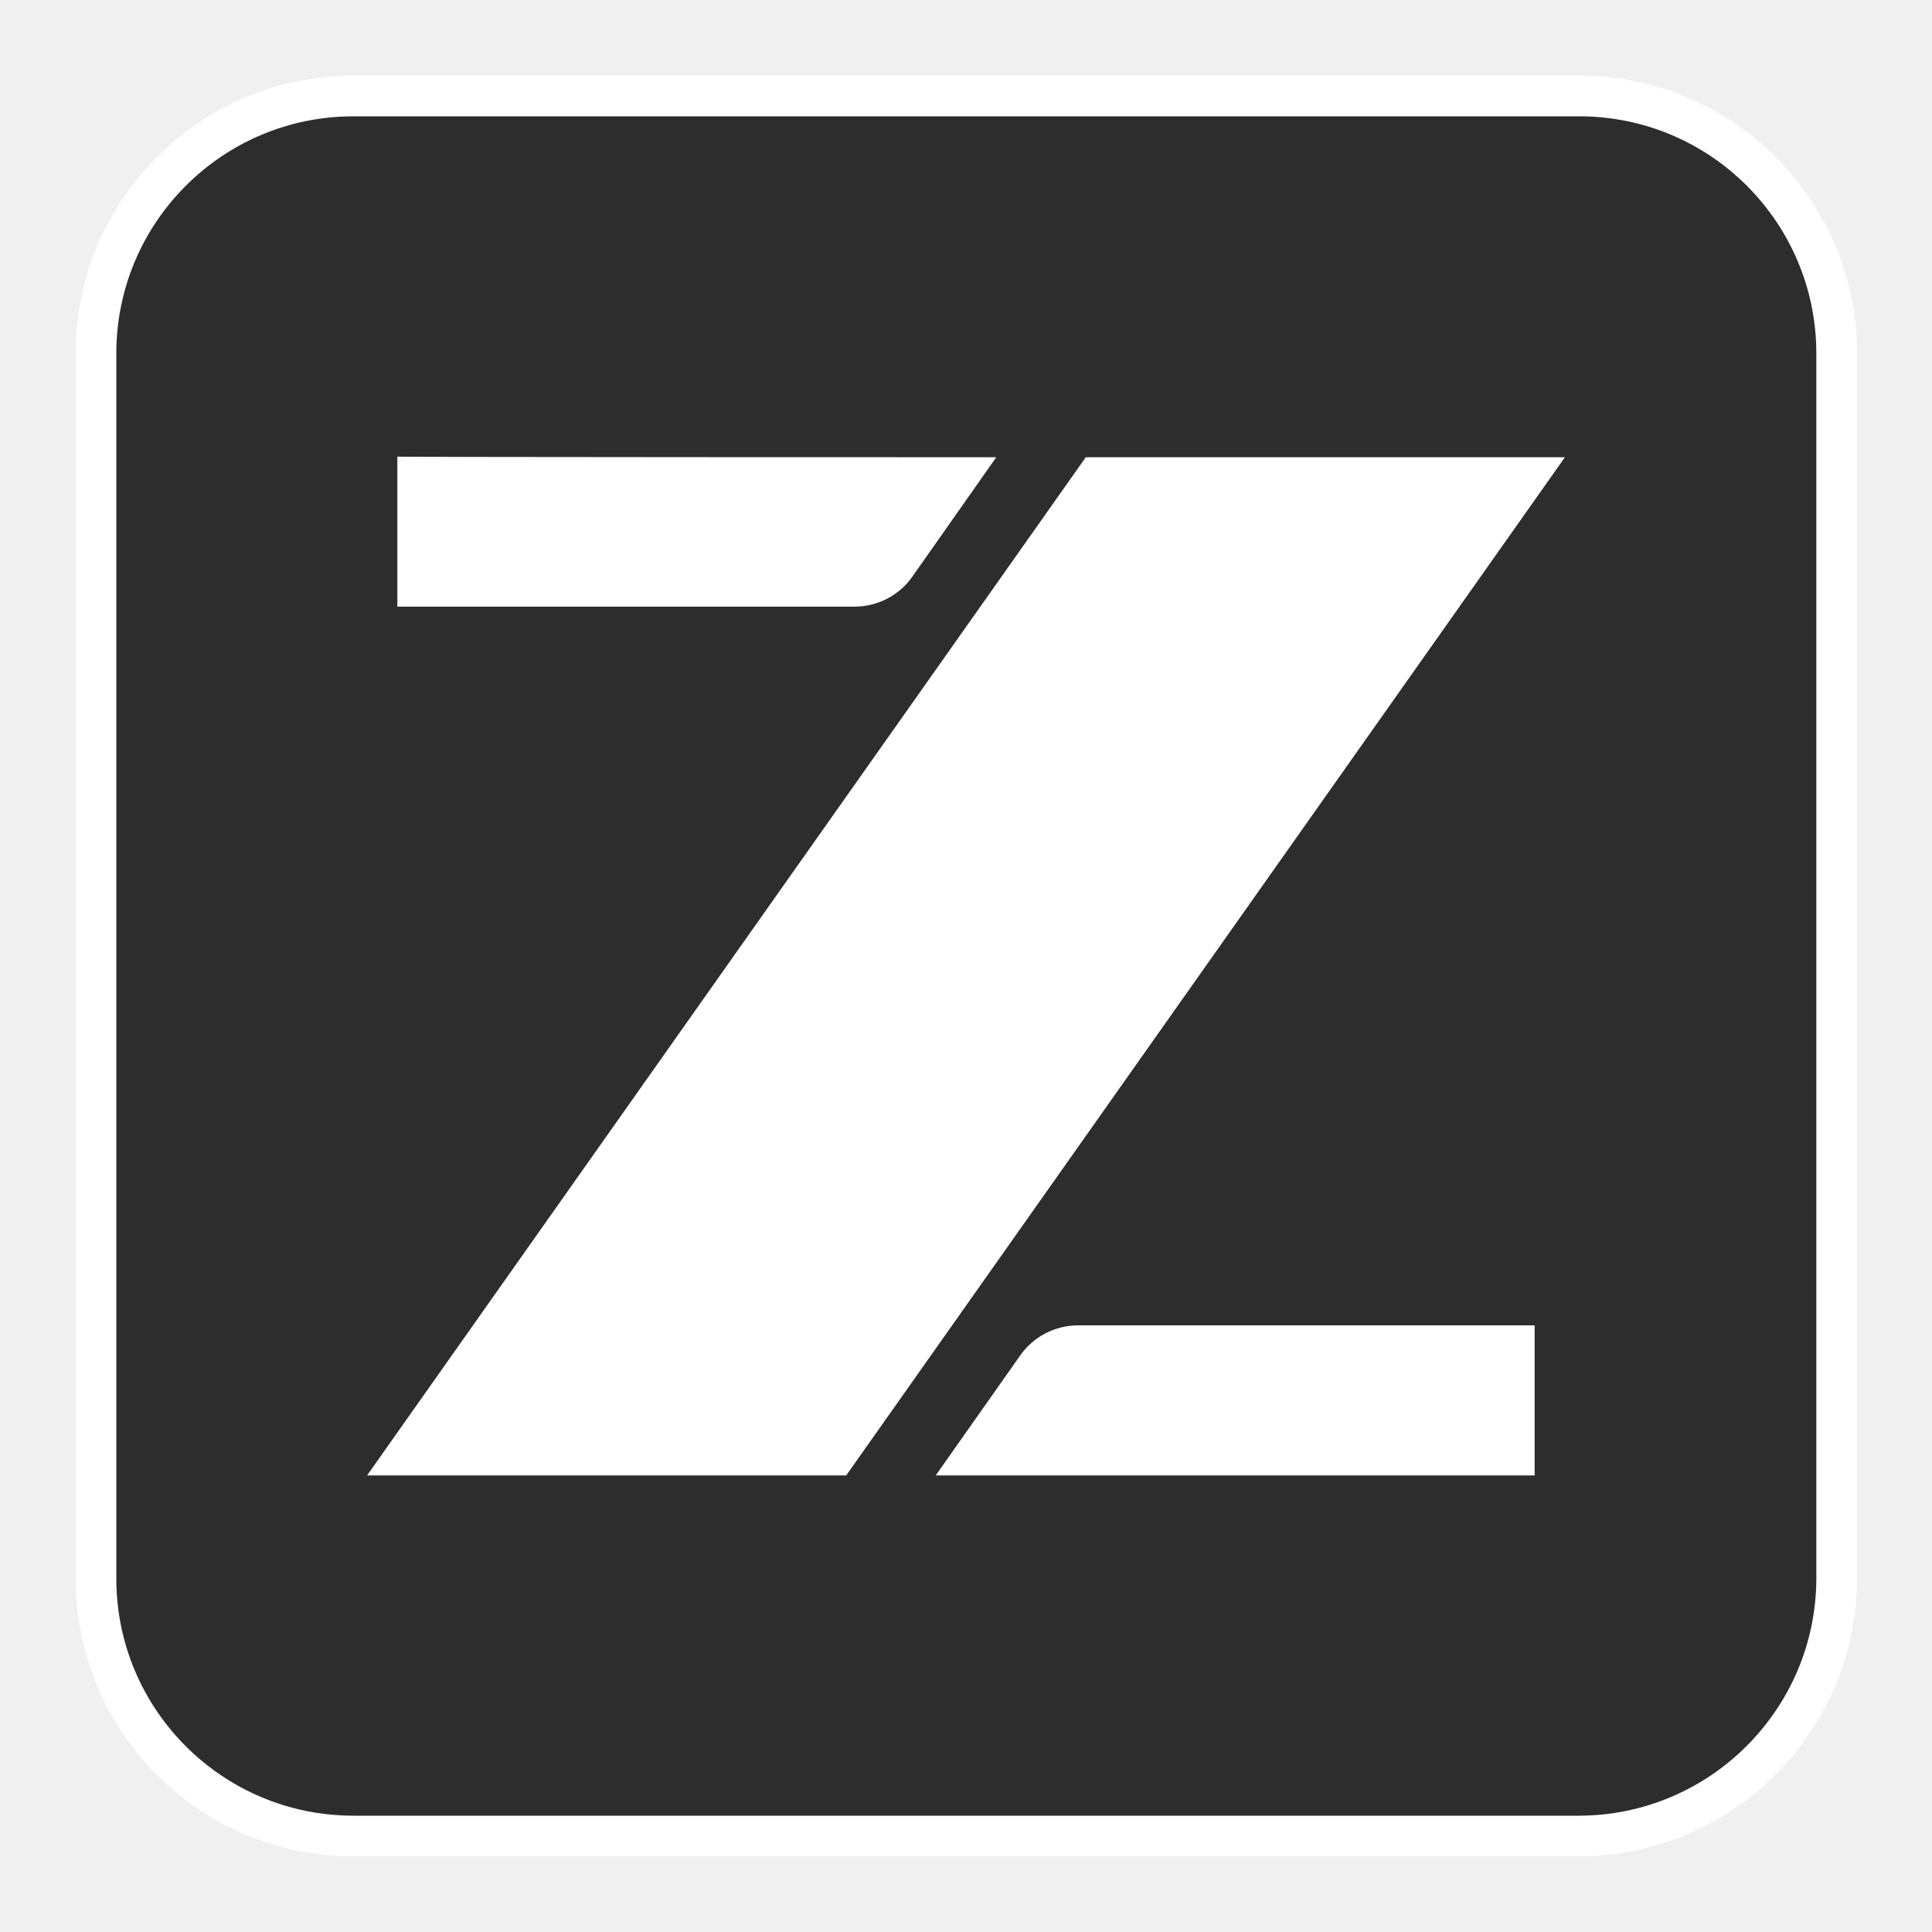
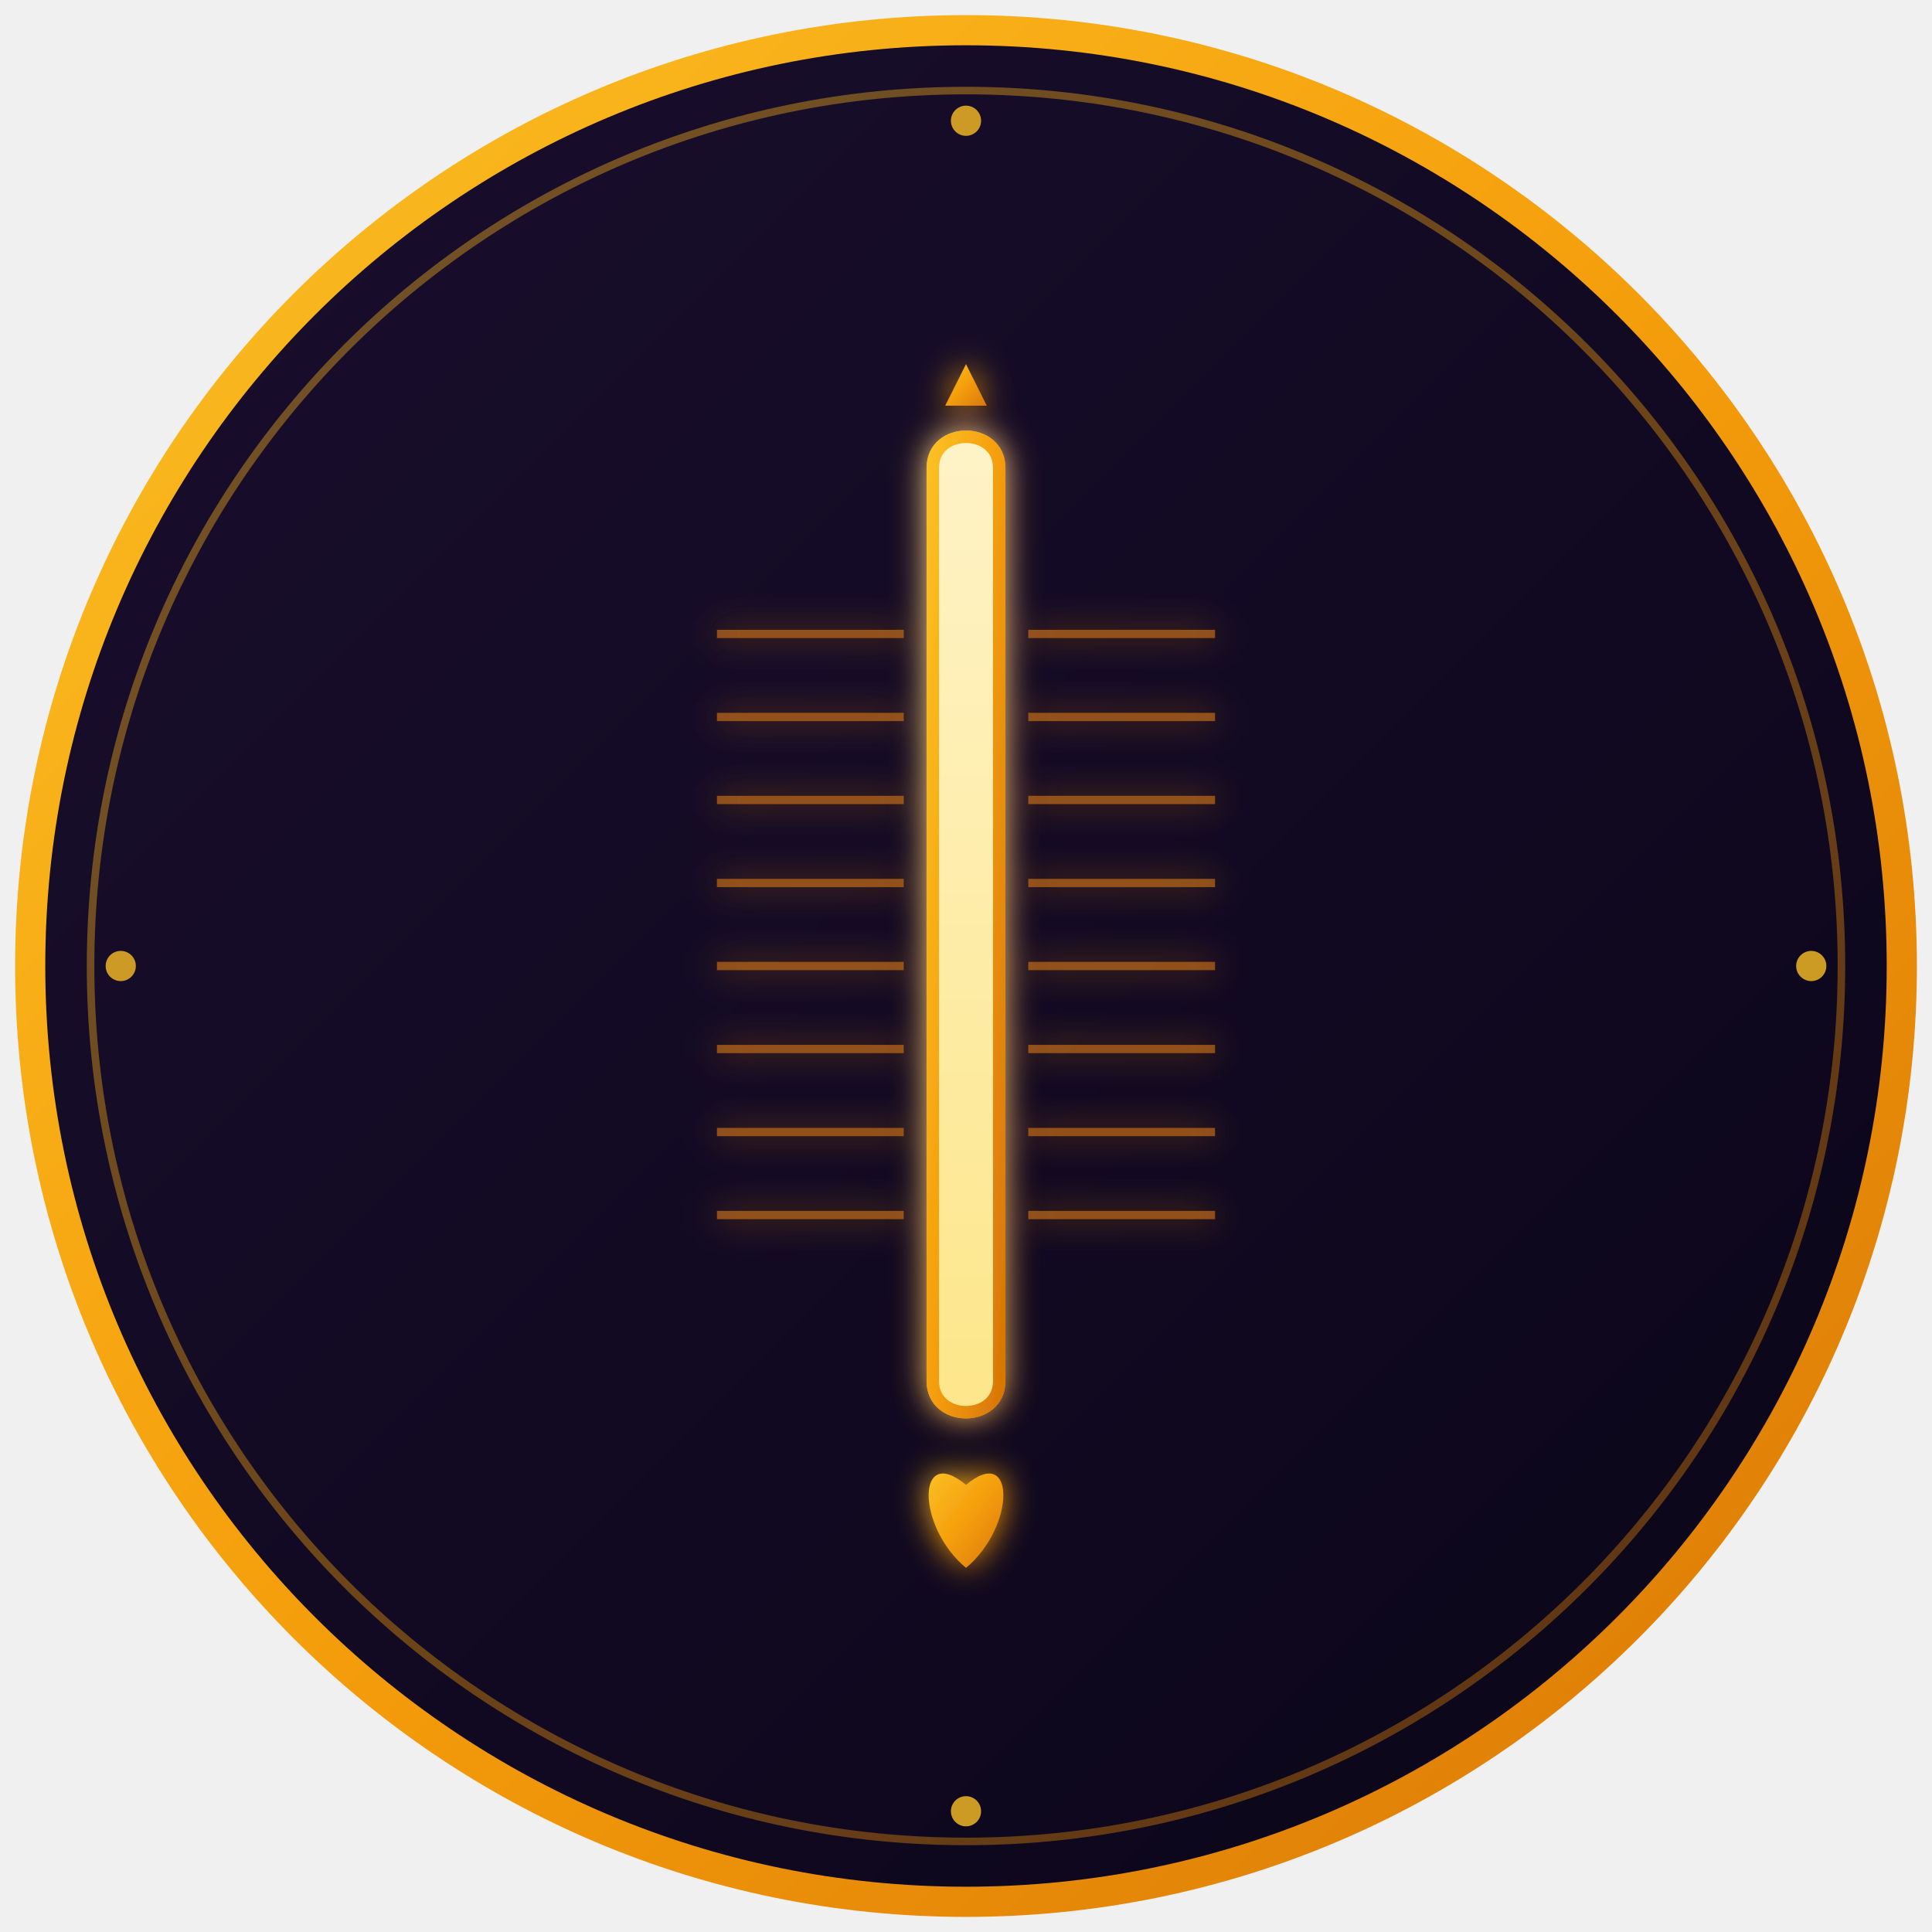
- <svg xmlns="http://www.w3.org/2000/svg" version="1.1" x="0px" y="0px" viewBox="0 0 30 30" style="enable-background:new 0 0 30 30;" xml:space="preserve">
+ <svg xmlns="http://www.w3.org/2000/svg" viewBox="0 0 512 512" width="512" height="512">
  <defs>
-     <style type="text/css">
-     .st194{fill:#2D2D2D;stroke:#FFFFFF;stroke-width:0.632;stroke-miterlimit:10;}
-     .st23{fill:#FFFFFF;}
- 
-     .z-breathe {
-       animation: breathe 2.5s ease-in-out infinite;
-     }
- 
-     @keyframes breathe {
-       0%, 100% { opacity: 0.7; }
-       50% { opacity: 1; }
-     }
-   </style>
+     <linearGradient id="bgGrad" x1="0%" y1="0%" x2="100%" y2="100%">
+       <stop offset="0%" style="stop-color:#1a0f2e" />
+       <stop offset="100%" style="stop-color:#0a0518" />
+     </linearGradient>
+     <linearGradient id="goldGrad" x1="0%" y1="0%" x2="100%" y2="100%">
+       <stop offset="0%" style="stop-color:#fbbf24" />
+       <stop offset="50%" style="stop-color:#f59e0b" />
+       <stop offset="100%" style="stop-color:#d97706" />
+     </linearGradient>
+     <linearGradient id="pageGrad" x1="0%" y1="0%" x2="0%" y2="100%">
+       <stop offset="0%" style="stop-color:#fef3c7" />
+       <stop offset="100%" style="stop-color:#fde68a" />
+     </linearGradient>
+     <filter id="glow">
+       <feGaussianBlur stdDeviation="4" result="coloredBlur" />
+       <feMerge>
+         <feMergeNode in="coloredBlur" />
+         <feMergeNode in="SourceGraphic" />
+       </feMerge>
+     </filter>
  </defs>
-   <g>
-     <path class="st194" d="M24.51,28.51H5.49c-2.21,0-4-1.79-4-4V5.49c0-2.21,1.79-4,4-4h19.03c2.21,0,4,1.79,4,4v19.03     C28.51,26.72,26.72,28.51,24.51,28.51z" />
-     <g class="z-breathe">
-       <path class="st23" d="M15.47,7.1l-1.3,1.85c-0.2,0.29-0.54,0.47-0.9,0.47h-7.1V7.09C6.16,7.1,15.47,7.1,15.47,7.1z" />
-       <polygon class="st23" points="24.3,7.1 13.14,22.91 5.7,22.91 16.86,7.1" />
-       <path class="st23" d="M14.53,22.91l1.31-1.86c0.2-0.29,0.54-0.47,0.9-0.47h7.09v2.33H14.53z" />
-     </g>
+   <circle cx="256" cy="256" r="248" fill="url(#bgGrad)" stroke="url(#goldGrad)" stroke-width="8" />
+   <circle cx="256" cy="256" r="232" fill="none" stroke="url(#goldGrad)" stroke-width="2" opacity="0.4" />
+   <g transform="translate(256, 256) scale(1.1)" filter="url(#glow)">
+     <path d="M-8,-120 C-8,-130 8,-130 8,-120 L8,100 C8,110 -8,110 -8,100 Z" fill="url(#pageGrad)" stroke="url(#goldGrad)" stroke-width="3" />
+     <path d="M8,-120 C8,-130 -8,-130 -8,-120 L-8,100 C-8,110 8,110 8,100 Z" fill="url(#pageGrad)" stroke="url(#goldGrad)" stroke-width="3" />
+     <line x1="0" y1="-125" x2="0" y2="105" stroke="url(#goldGrad)" stroke-width="4" />
+     <line x1="-60" y1="-80" x2="-15" y2="-80" stroke="#d97706" stroke-width="2" opacity="0.6" />
+     <line x1="-60" y1="-60" x2="-15" y2="-60" stroke="#d97706" stroke-width="2" opacity="0.6" />
+     <line x1="-60" y1="-40" x2="-15" y2="-40" stroke="#d97706" stroke-width="2" opacity="0.6" />
+     <line x1="-60" y1="-20" x2="-15" y2="-20" stroke="#d97706" stroke-width="2" opacity="0.6" />
+     <line x1="-60" y1="0" x2="-15" y2="0" stroke="#d97706" stroke-width="2" opacity="0.6" />
+     <line x1="-60" y1="20" x2="-15" y2="20" stroke="#d97706" stroke-width="2" opacity="0.6" />
+     <line x1="-60" y1="40" x2="-15" y2="40" stroke="#d97706" stroke-width="2" opacity="0.6" />
+     <line x1="-60" y1="60" x2="-15" y2="60" stroke="#d97706" stroke-width="2" opacity="0.6" />
+     <line x1="15" y1="-80" x2="60" y2="-80" stroke="#d97706" stroke-width="2" opacity="0.6" />
+     <line x1="15" y1="-60" x2="60" y2="-60" stroke="#d97706" stroke-width="2" opacity="0.6" />
+     <line x1="15" y1="-40" x2="60" y2="-40" stroke="#d97706" stroke-width="2" opacity="0.6" />
+     <line x1="15" y1="-20" x2="60" y2="-20" stroke="#d97706" stroke-width="2" opacity="0.6" />
+     <line x1="15" y1="0" x2="60" y2="0" stroke="#d97706" stroke-width="2" opacity="0.6" />
+     <line x1="15" y1="20" x2="60" y2="20" stroke="#d97706" stroke-width="2" opacity="0.6" />
+     <line x1="15" y1="40" x2="60" y2="40" stroke="#d97706" stroke-width="2" opacity="0.6" />
+     <line x1="15" y1="60" x2="60" y2="60" stroke="#d97706" stroke-width="2" opacity="0.6" />
+     <polygon points="0,-145 -5,-135 5,-135" fill="url(#goldGrad)" />
+     <path d="M0,125 C-12,115 -12,135 0,145 C12,135 12,115 0,125 Z" fill="url(#goldGrad)" />
  </g>
+   <circle cx="256" cy="32" r="4" fill="#fbbf24" opacity="0.8" />
+   <circle cx="256" cy="480" r="4" fill="#fbbf24" opacity="0.8" />
+   <circle cx="32" cy="256" r="4" fill="#fbbf24" opacity="0.8" />
+   <circle cx="480" cy="256" r="4" fill="#fbbf24" opacity="0.8" />
</svg>
